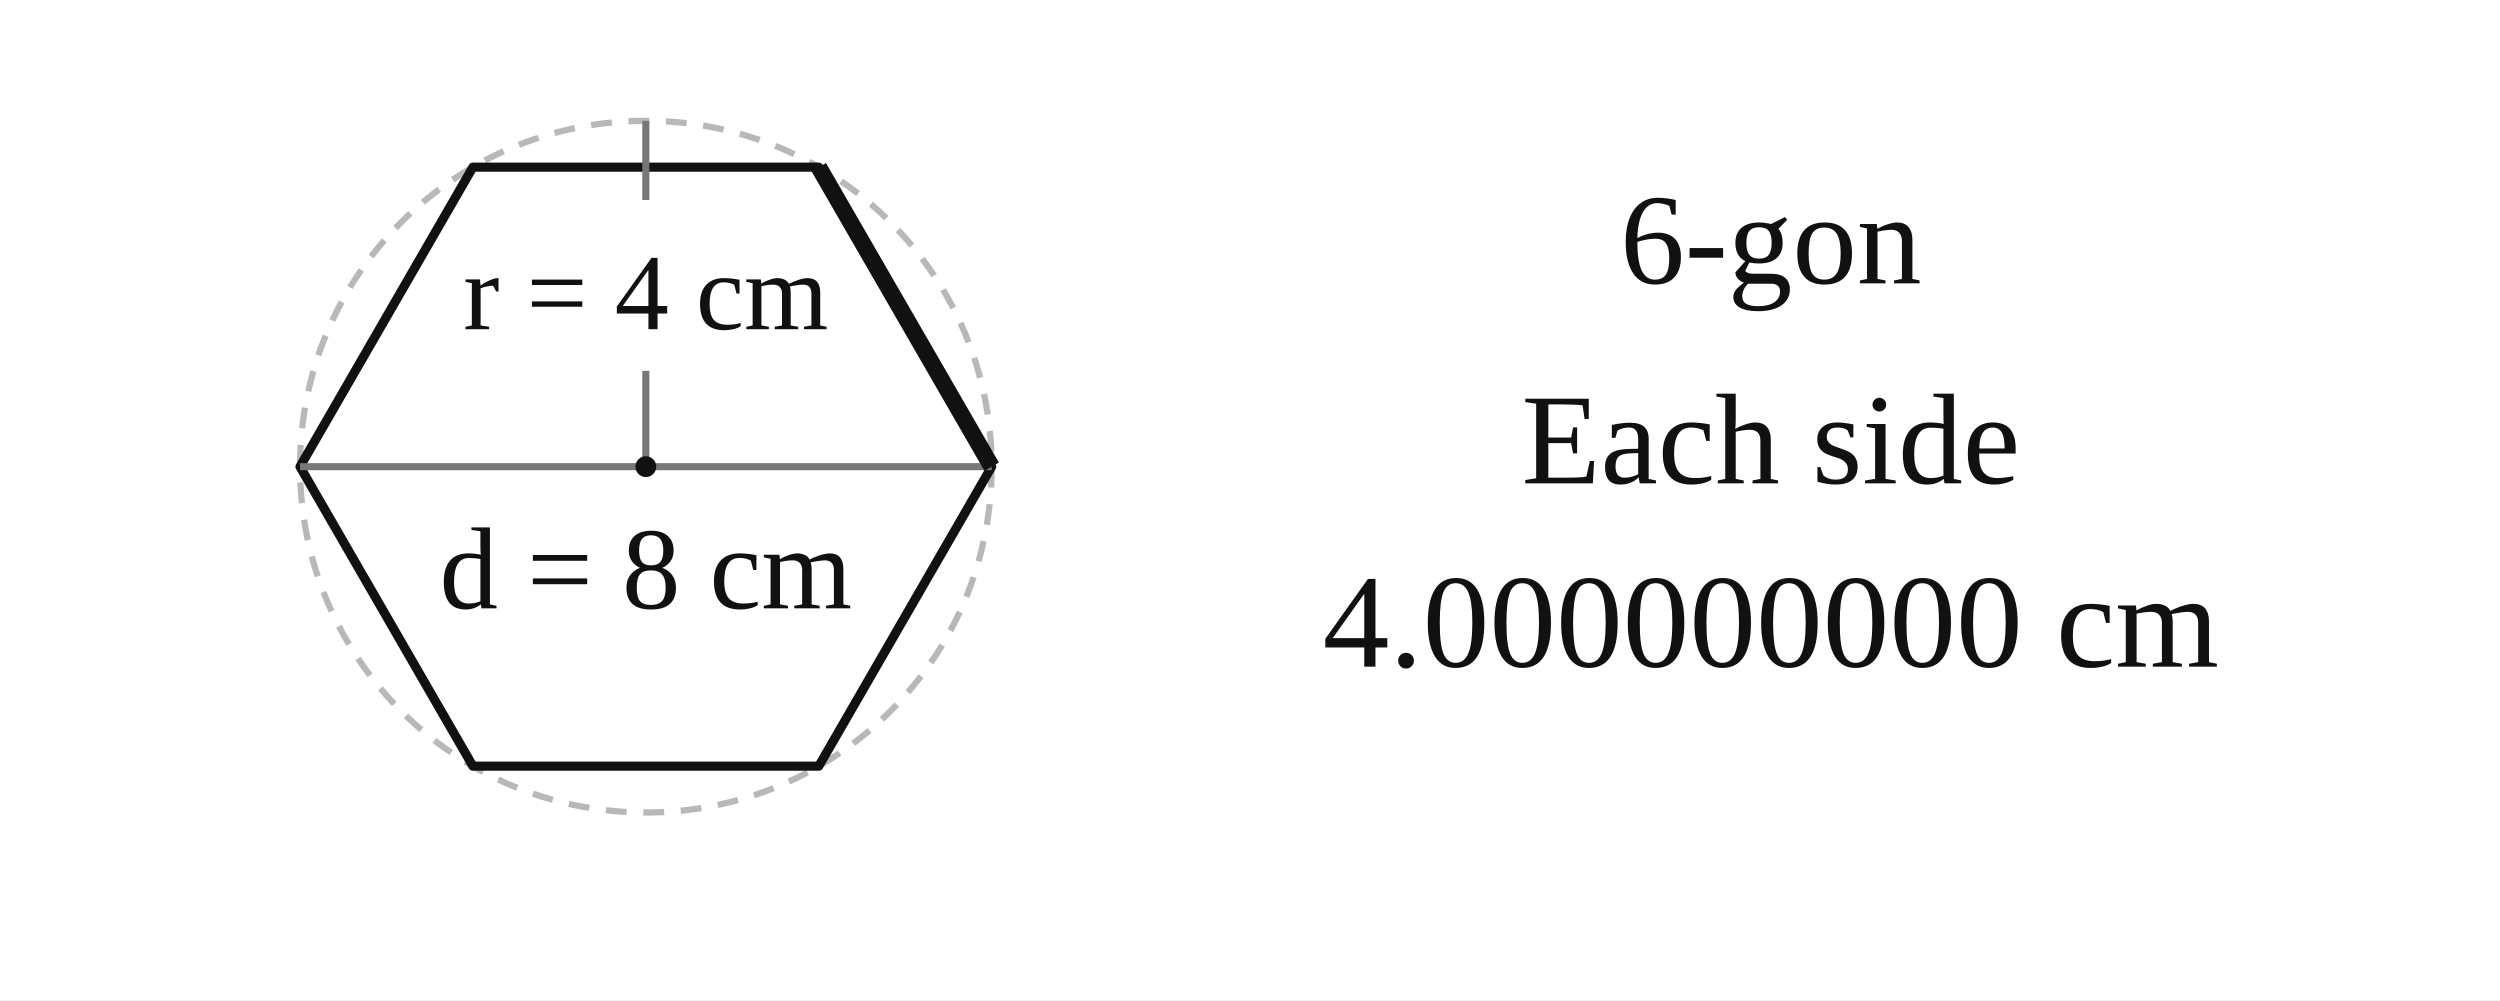
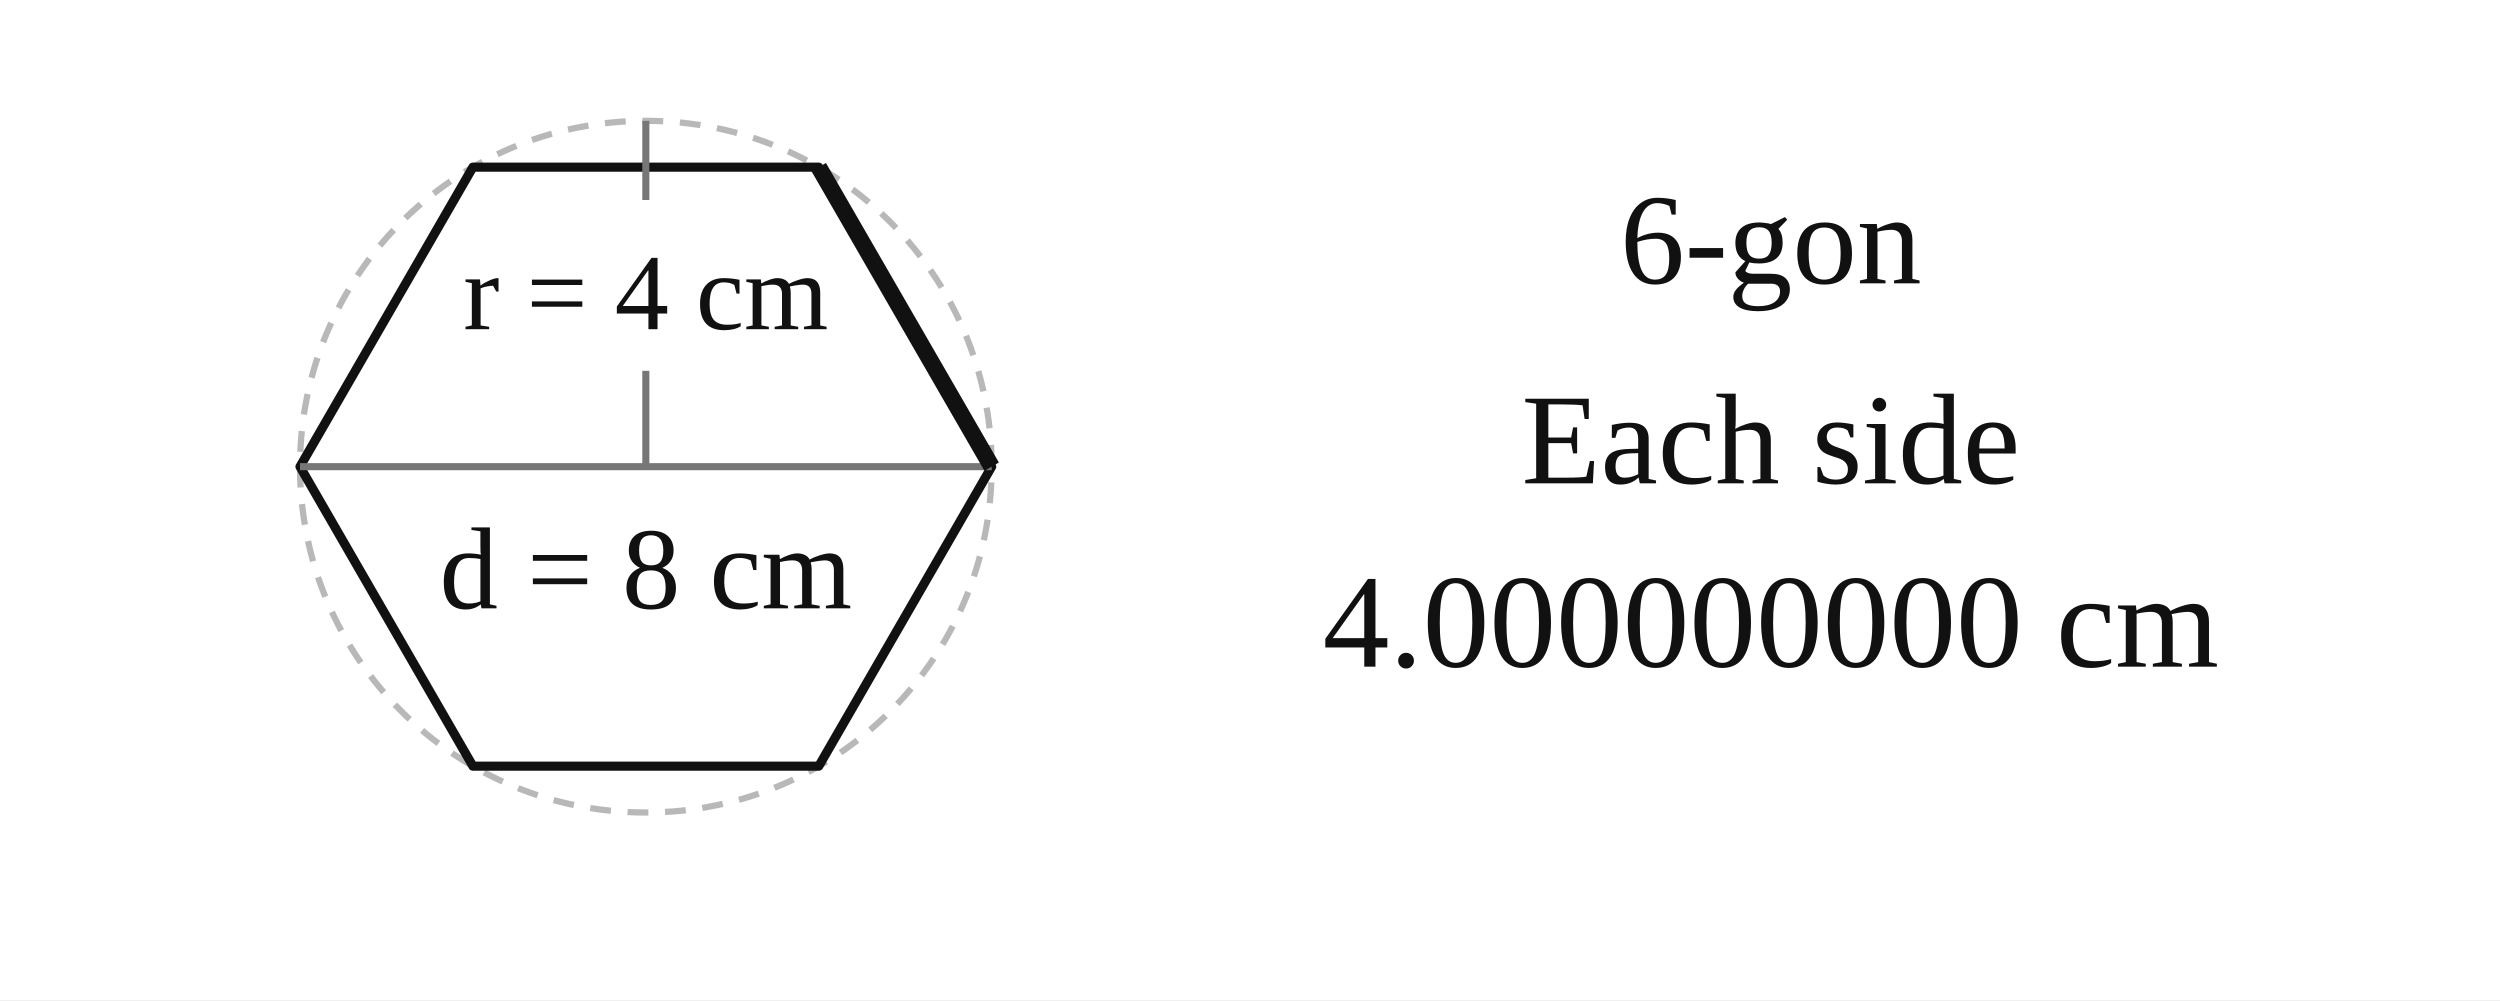
<svg xmlns="http://www.w3.org/2000/svg" width="600" height="240" viewBox="0 0 600 240">
  <rect width="100%" height="100%" fill="white" />
-   <circle cx="155" cy="112" r="83" fill="none" stroke="#b8b8b8" stroke-width="1.5" stroke-dasharray="5 4" />
+   <path d="M 72 112 A 83 83 0 1 0 238 112 A 83 83 0 1 0 72 112 Z" fill="none" fill-opacity="0" stroke="#b8b8b8" stroke-width="1.5" stroke-dasharray="5 4" />
  <polygon points="238,112 196.5,40.12 113.5,40.12 72,112 113.5,183.88 196.5,183.88 238,112" fill="none" stroke="#111111" stroke-width="2.2" stroke-linejoin="round" />
  <line x1="72" y1="112" x2="238" y2="112" stroke="#777777" stroke-width="1.7" />
  <text x="155" y="146" text-anchor="middle" font-family="Times New Roman,Times,serif" font-size="28" font-weight="400" fill="#111111">d = 8 cm</text>
  <line x1="155" y1="112" x2="155" y2="89" stroke="#777777" stroke-width="1.7" />
  <line x1="155" y1="48" x2="155" y2="29" stroke="#777777" stroke-width="1.7" />
  <text x="155" y="79" text-anchor="middle" font-family="Times New Roman,Times,serif" font-size="26" font-weight="400" fill="#111111">r = 4 cm</text>
-   <circle cx="155" cy="112" r="2.5" fill="#111111" stroke="#111111" stroke-width="0" />
  <text x="425" y="68" text-anchor="middle" font-family="Times New Roman,Times,serif" font-size="31" font-weight="400" fill="#111111">6-gon</text>
  <line x1="238" y1="112" x2="196.5" y2="40.12" stroke="#111111" stroke-width="4" />
  <text x="425" y="116" text-anchor="middle" font-family="Times New Roman,Times,serif" font-size="31" font-weight="400" fill="#111111">Each side</text>
  <text x="425" y="160" text-anchor="middle" font-family="Times New Roman,Times,serif" font-size="32" font-weight="400" fill="#111111">4.000000000 cm</text>
</svg>
